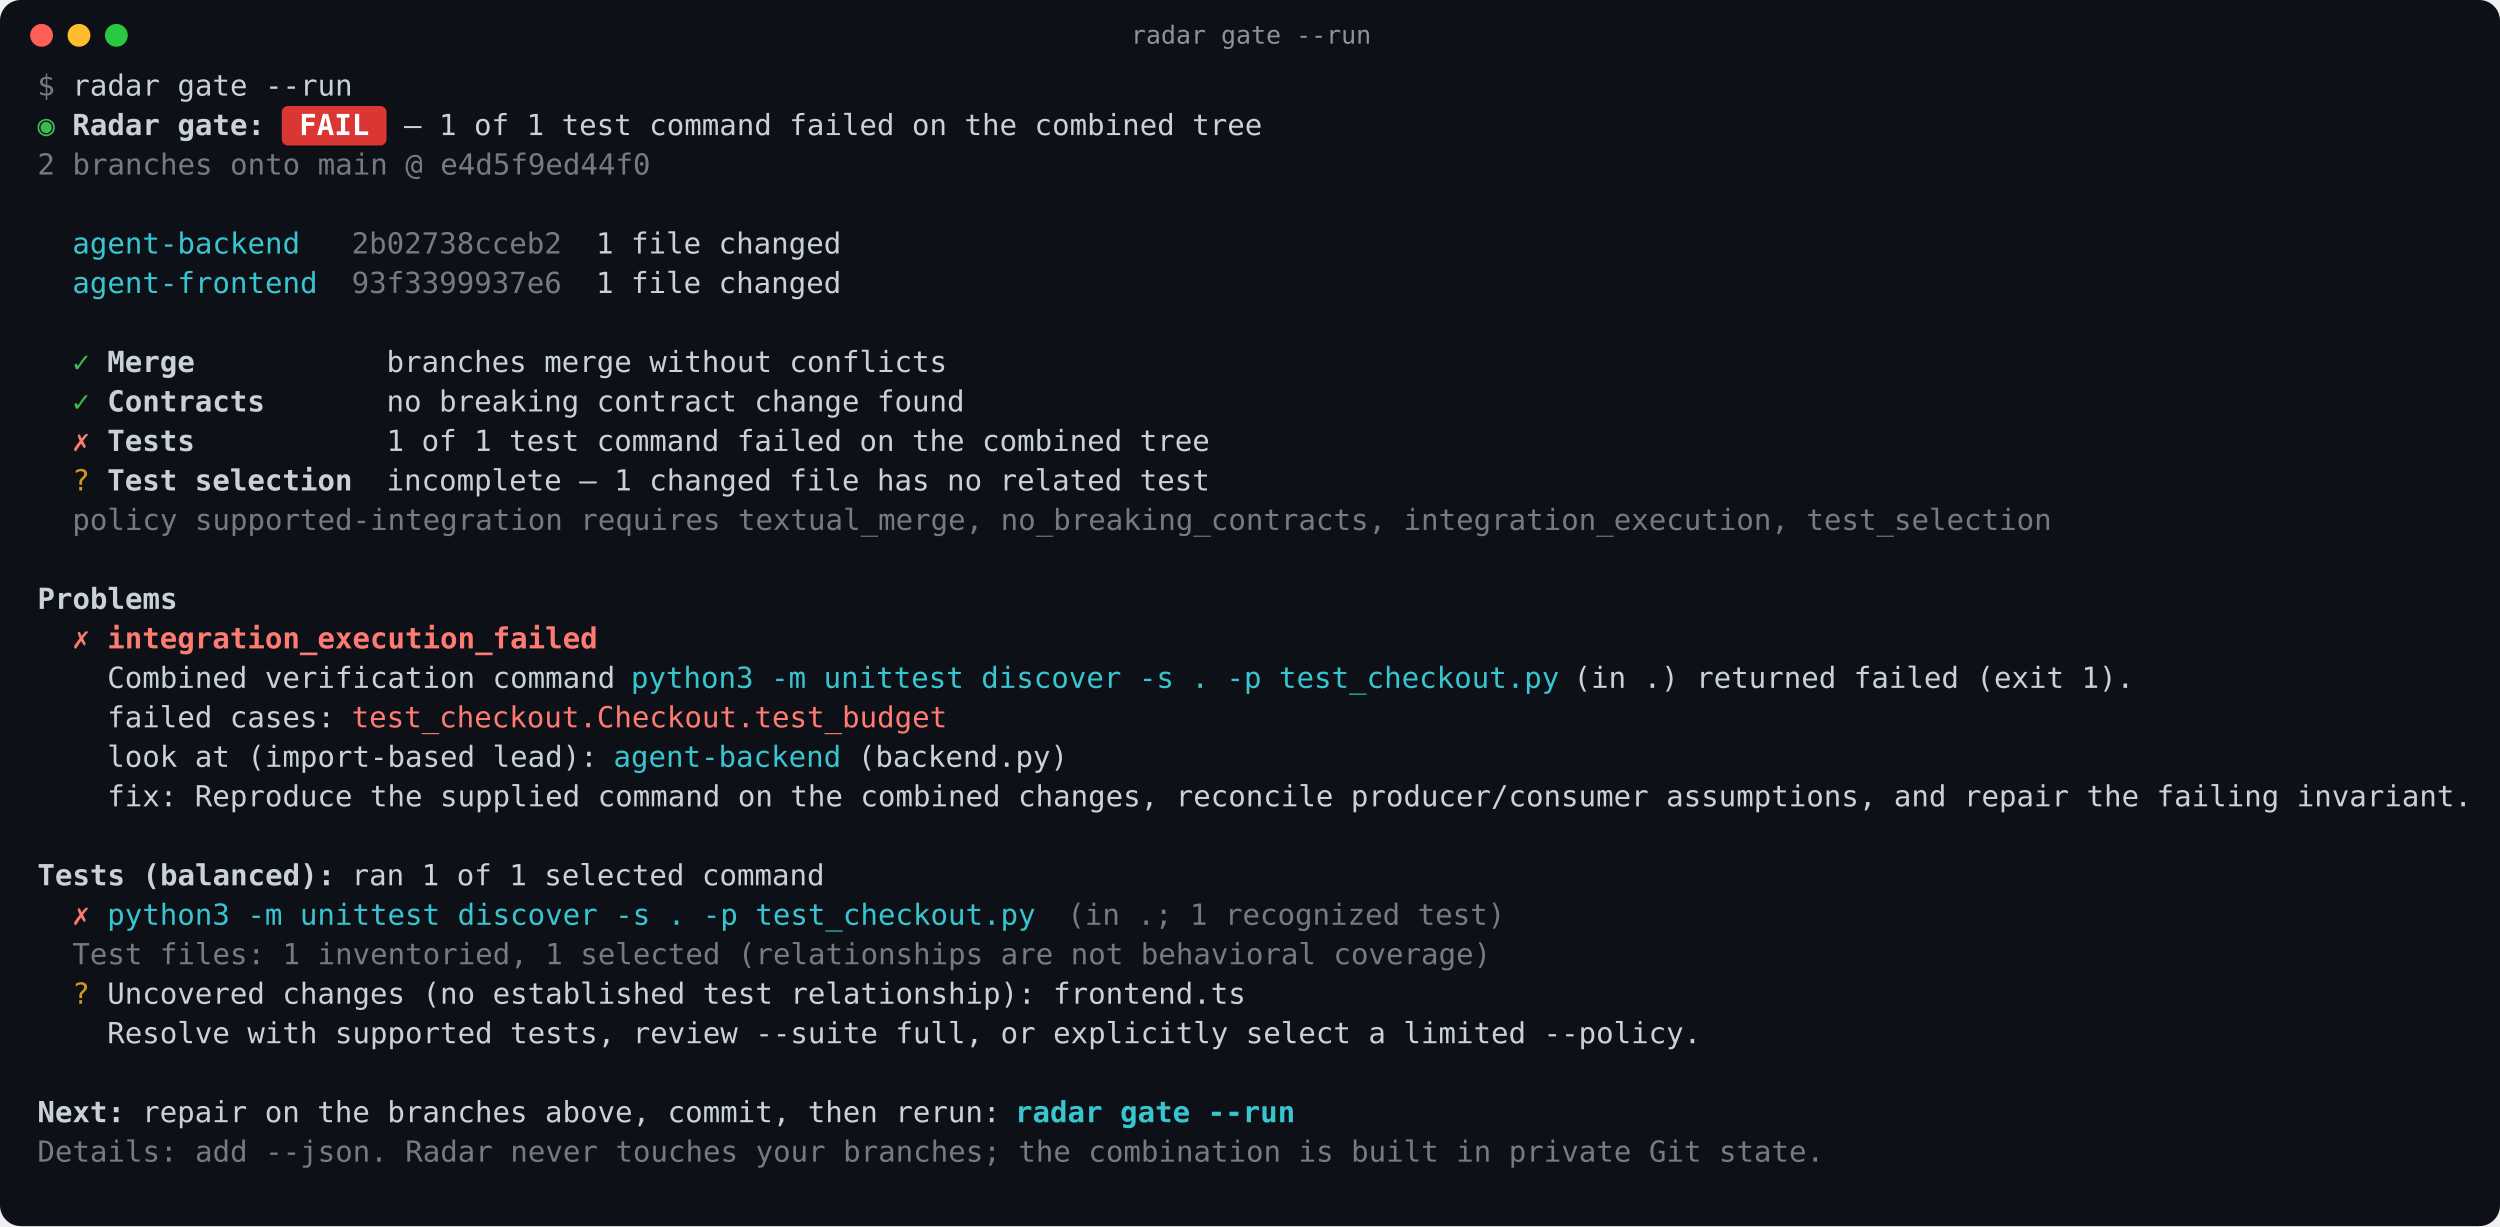
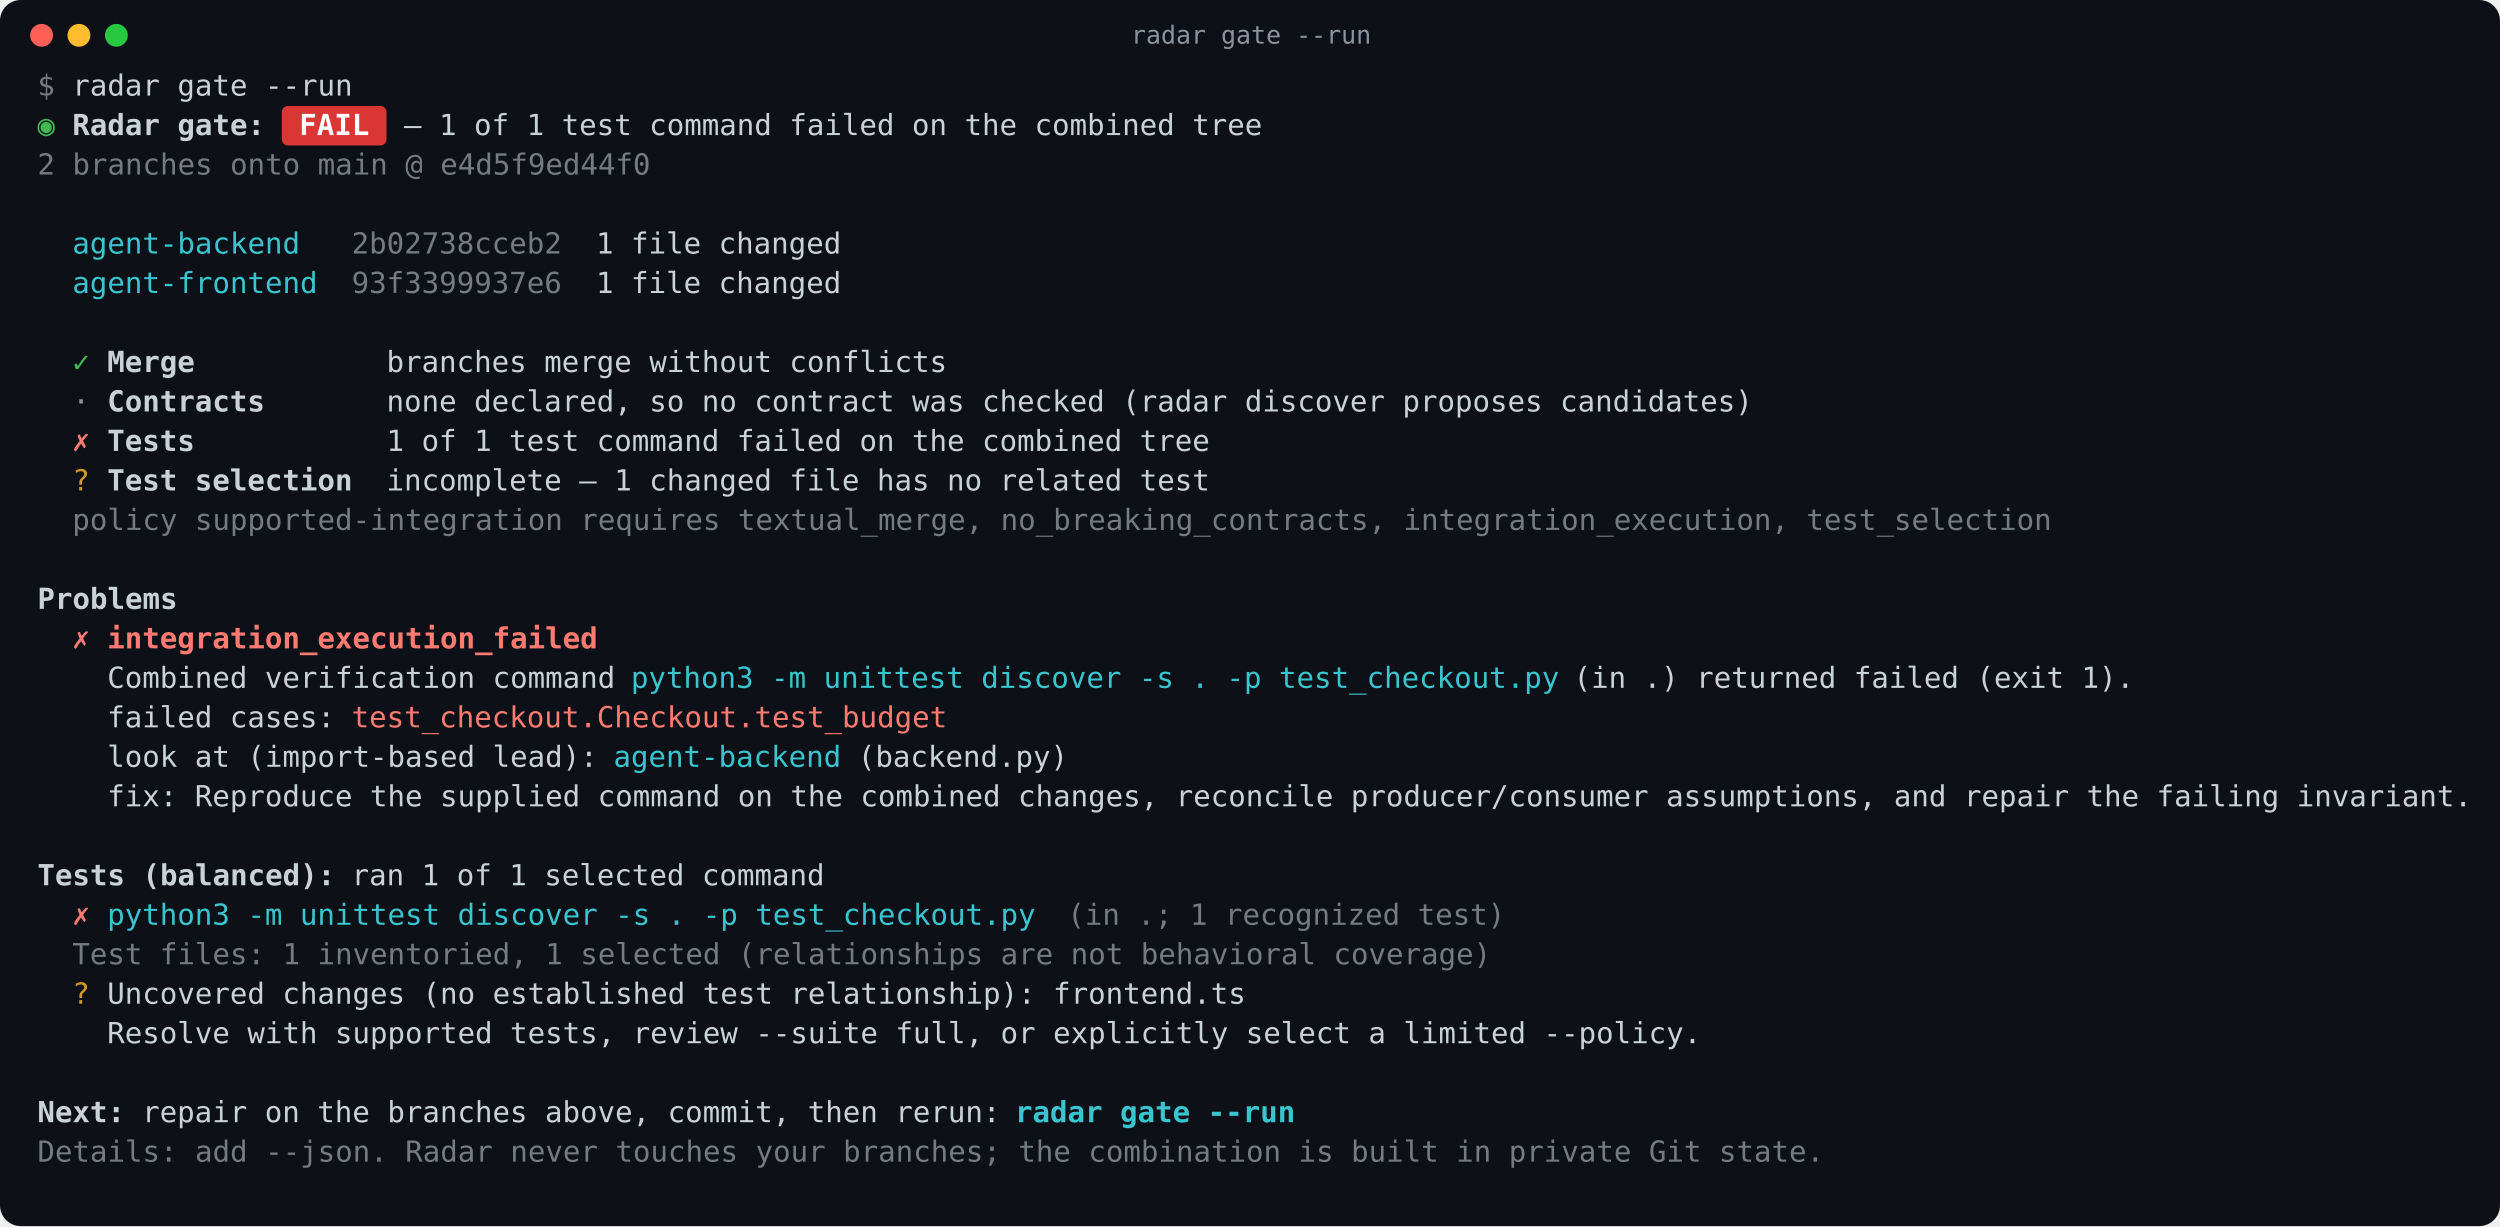
<svg xmlns="http://www.w3.org/2000/svg" width="1203" height="590" viewBox="0 0 1203 590" role="img" aria-label="radar gate --run">
  <rect width="1203" height="590" rx="10" fill="#0d1117" />
  <circle cx="20" cy="17" r="5.5" fill="#ff5f57" />
  <circle cx="38" cy="17" r="5.5" fill="#febc2e" />
  <circle cx="56" cy="17" r="5.5" fill="#28c840" />
  <text x="602" y="21" fill="#8b949e" font-size="12" text-anchor="middle" font-family="ui-monospace, SFMono-Regular, Menlo, Consolas, monospace">radar gate --run</text>
  <g font-family="ui-monospace, SFMono-Regular, Menlo, Consolas, 'DejaVu Sans Mono', monospace" font-size="14" style="white-space:pre">
    <text x="18.0" y="46" textLength="8.4" lengthAdjust="spacingAndGlyphs" fill="#c9d1d9" fill-opacity="0.55">$</text>
    <text x="34.8" y="46" textLength="134.4" lengthAdjust="spacingAndGlyphs" fill="#c9d1d9">radar gate --run</text>
    <text x="18.0" y="65" textLength="8.4" lengthAdjust="spacingAndGlyphs" fill="#3fb950" font-weight="700">◉</text>
    <text x="34.8" y="65" textLength="92.4" lengthAdjust="spacingAndGlyphs" fill="#c9d1d9" font-weight="700">Radar gate:</text>
    <rect x="135.6" y="51" width="50.4" height="19" rx="3" fill="#da3633" />
    <text x="144.0" y="65" textLength="33.6" lengthAdjust="spacingAndGlyphs" fill="#ffffff" font-weight="700">FAIL</text>
    <text x="194.4" y="65" textLength="411.6" lengthAdjust="spacingAndGlyphs" fill="#c9d1d9">— 1 of 1 test command failed on the combined tree</text>
    <text x="18.0" y="84" textLength="294.0" lengthAdjust="spacingAndGlyphs" fill="#c9d1d9" fill-opacity="0.55">2 branches onto main @ e4d5f9ed44f0</text>
    <text x="34.8" y="122" textLength="109.2" lengthAdjust="spacingAndGlyphs" fill="#39c5cf">agent-backend</text>
    <text x="169.2" y="122" textLength="100.8" lengthAdjust="spacingAndGlyphs" fill="#c9d1d9" fill-opacity="0.55">2b02738cceb2</text>
    <text x="286.8" y="122" textLength="117.6" lengthAdjust="spacingAndGlyphs" fill="#c9d1d9">1 file changed</text>
    <text x="34.8" y="141" textLength="117.6" lengthAdjust="spacingAndGlyphs" fill="#39c5cf">agent-frontend</text>
    <text x="169.2" y="141" textLength="100.8" lengthAdjust="spacingAndGlyphs" fill="#c9d1d9" fill-opacity="0.55">93f3399937e6</text>
    <text x="286.8" y="141" textLength="117.6" lengthAdjust="spacingAndGlyphs" fill="#c9d1d9">1 file changed</text>
    <text x="34.8" y="179" textLength="8.4" lengthAdjust="spacingAndGlyphs" fill="#3fb950">✓</text>
    <text x="51.6" y="179" textLength="42.0" lengthAdjust="spacingAndGlyphs" fill="#c9d1d9" font-weight="700">Merge</text>
    <text x="186.0" y="179" textLength="268.8" lengthAdjust="spacingAndGlyphs" fill="#c9d1d9">branches merge without conflicts</text>
-     <text x="34.8" y="198" textLength="8.4" lengthAdjust="spacingAndGlyphs" fill="#3fb950">✓</text>
+     <text x="34.8" y="198" textLength="8.4" lengthAdjust="spacingAndGlyphs" fill="#8b949e">·</text>
    <text x="51.6" y="198" textLength="75.6" lengthAdjust="spacingAndGlyphs" fill="#c9d1d9" font-weight="700">Contracts</text>
-     <text x="186.0" y="198" textLength="277.2" lengthAdjust="spacingAndGlyphs" fill="#c9d1d9">no breaking contract change found</text>
+     <text x="186.0" y="198" textLength="714.0" lengthAdjust="spacingAndGlyphs" fill="#c9d1d9">none declared, so no contract was checked (radar discover proposes candidates)</text>
    <text x="34.8" y="217" textLength="8.4" lengthAdjust="spacingAndGlyphs" fill="#ff7b72">✗</text>
    <text x="51.6" y="217" textLength="42.0" lengthAdjust="spacingAndGlyphs" fill="#c9d1d9" font-weight="700">Tests</text>
    <text x="186.0" y="217" textLength="394.8" lengthAdjust="spacingAndGlyphs" fill="#c9d1d9">1 of 1 test command failed on the combined tree</text>
    <text x="34.8" y="236" textLength="8.4" lengthAdjust="spacingAndGlyphs" fill="#d29922">?</text>
    <text x="51.6" y="236" textLength="117.6" lengthAdjust="spacingAndGlyphs" fill="#c9d1d9" font-weight="700">Test selection</text>
    <text x="186.0" y="236" textLength="394.8" lengthAdjust="spacingAndGlyphs" fill="#c9d1d9">incomplete — 1 changed file has no related test</text>
    <text x="34.8" y="255" textLength="949.2" lengthAdjust="spacingAndGlyphs" fill="#c9d1d9" fill-opacity="0.55">policy supported-integration requires textual_merge, no_breaking_contracts, integration_execution, test_selection</text>
    <text x="18.0" y="293" textLength="67.2" lengthAdjust="spacingAndGlyphs" fill="#c9d1d9" font-weight="700">Problems</text>
    <text x="34.8" y="312" textLength="8.4" lengthAdjust="spacingAndGlyphs" fill="#ff7b72">✗</text>
    <text x="51.6" y="312" textLength="235.2" lengthAdjust="spacingAndGlyphs" fill="#ff7b72" font-weight="700">integration_execution_failed</text>
    <text x="51.6" y="331" textLength="243.6" lengthAdjust="spacingAndGlyphs" fill="#c9d1d9">Combined verification command</text>
    <text x="303.6" y="331" textLength="445.2" lengthAdjust="spacingAndGlyphs" fill="#39c5cf">python3 -m unittest discover -s . -p test_checkout.py</text>
    <text x="757.2" y="331" textLength="268.8" lengthAdjust="spacingAndGlyphs" fill="#c9d1d9">(in .) returned failed (exit 1).</text>
    <text x="51.6" y="350" textLength="109.2" lengthAdjust="spacingAndGlyphs" fill="#c9d1d9">failed cases:</text>
    <text x="169.2" y="350" textLength="285.6" lengthAdjust="spacingAndGlyphs" fill="#ff7b72">test_checkout.Checkout.test_budget</text>
    <text x="51.6" y="369" textLength="235.2" lengthAdjust="spacingAndGlyphs" fill="#c9d1d9">look at (import-based lead):</text>
    <text x="295.2" y="369" textLength="109.2" lengthAdjust="spacingAndGlyphs" fill="#39c5cf">agent-backend</text>
    <text x="412.8" y="369" textLength="100.8" lengthAdjust="spacingAndGlyphs" fill="#c9d1d9">(backend.py)</text>
    <text x="51.6" y="388" textLength="1134.0" lengthAdjust="spacingAndGlyphs" fill="#c9d1d9">fix: Reproduce the supplied command on the combined changes, reconcile producer/consumer assumptions, and repair the failing invariant.</text>
    <text x="18.0" y="426" textLength="142.8" lengthAdjust="spacingAndGlyphs" fill="#c9d1d9" font-weight="700">Tests (balanced):</text>
    <text x="169.2" y="426" textLength="226.8" lengthAdjust="spacingAndGlyphs" fill="#c9d1d9">ran 1 of 1 selected command</text>
    <text x="34.8" y="445" textLength="8.4" lengthAdjust="spacingAndGlyphs" fill="#ff7b72">✗</text>
    <text x="51.6" y="445" textLength="445.2" lengthAdjust="spacingAndGlyphs" fill="#39c5cf">python3 -m unittest discover -s . -p test_checkout.py</text>
    <text x="513.6" y="445" textLength="210.0" lengthAdjust="spacingAndGlyphs" fill="#c9d1d9" fill-opacity="0.55">(in .; 1 recognized test)</text>
    <text x="34.8" y="464" textLength="680.4" lengthAdjust="spacingAndGlyphs" fill="#c9d1d9" fill-opacity="0.55">Test files: 1 inventoried, 1 selected (relationships are not behavioral coverage)</text>
    <text x="34.8" y="483" textLength="8.4" lengthAdjust="spacingAndGlyphs" fill="#d29922">?</text>
    <text x="51.6" y="483" textLength="546.0" lengthAdjust="spacingAndGlyphs" fill="#c9d1d9">Uncovered changes (no established test relationship): frontend.ts</text>
    <text x="51.6" y="502" textLength="764.4" lengthAdjust="spacingAndGlyphs" fill="#c9d1d9">Resolve with supported tests, review --suite full, or explicitly select a limited --policy.</text>
    <text x="18.0" y="540" textLength="42.0" lengthAdjust="spacingAndGlyphs" fill="#c9d1d9" font-weight="700">Next:</text>
    <text x="68.4" y="540" textLength="411.6" lengthAdjust="spacingAndGlyphs" fill="#c9d1d9">repair on the branches above, commit, then rerun:</text>
    <text x="488.4" y="540" textLength="134.4" lengthAdjust="spacingAndGlyphs" fill="#39c5cf" font-weight="700">radar gate --run</text>
    <text x="18.0" y="559" textLength="856.8" lengthAdjust="spacingAndGlyphs" fill="#c9d1d9" fill-opacity="0.55">Details: add --json. Radar never touches your branches; the combination is built in private Git state.</text>
  </g>
</svg>
